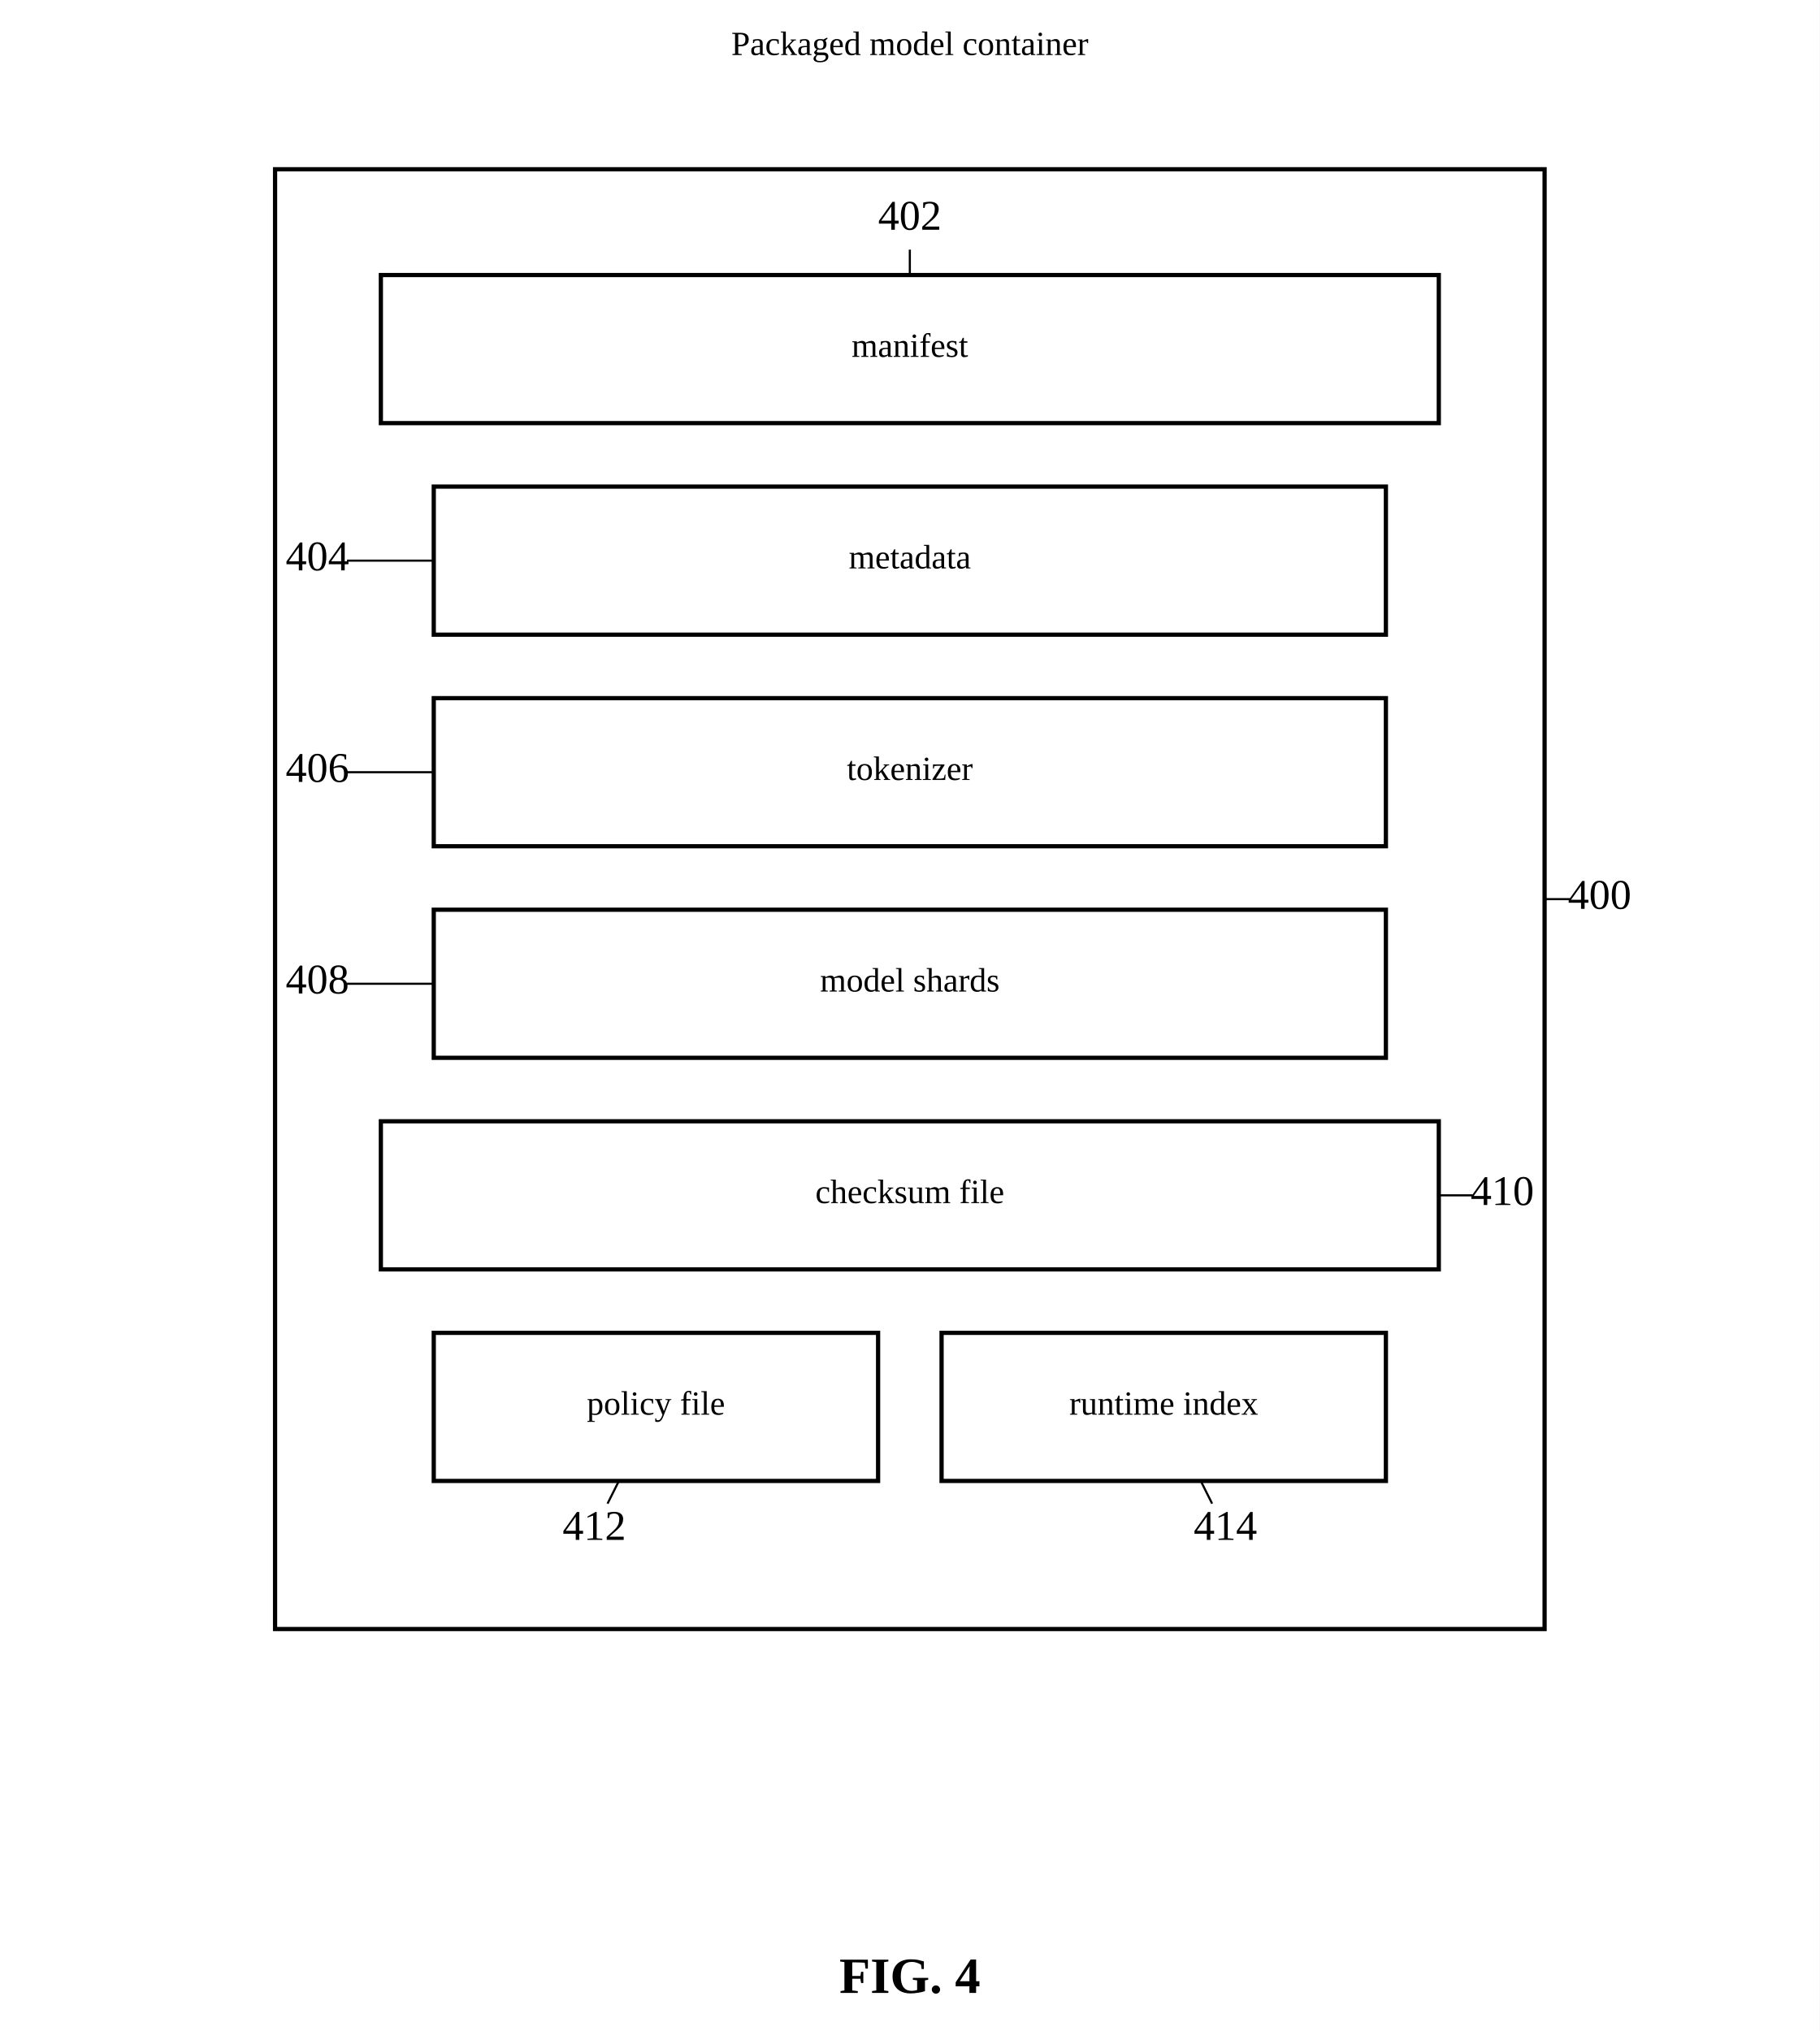
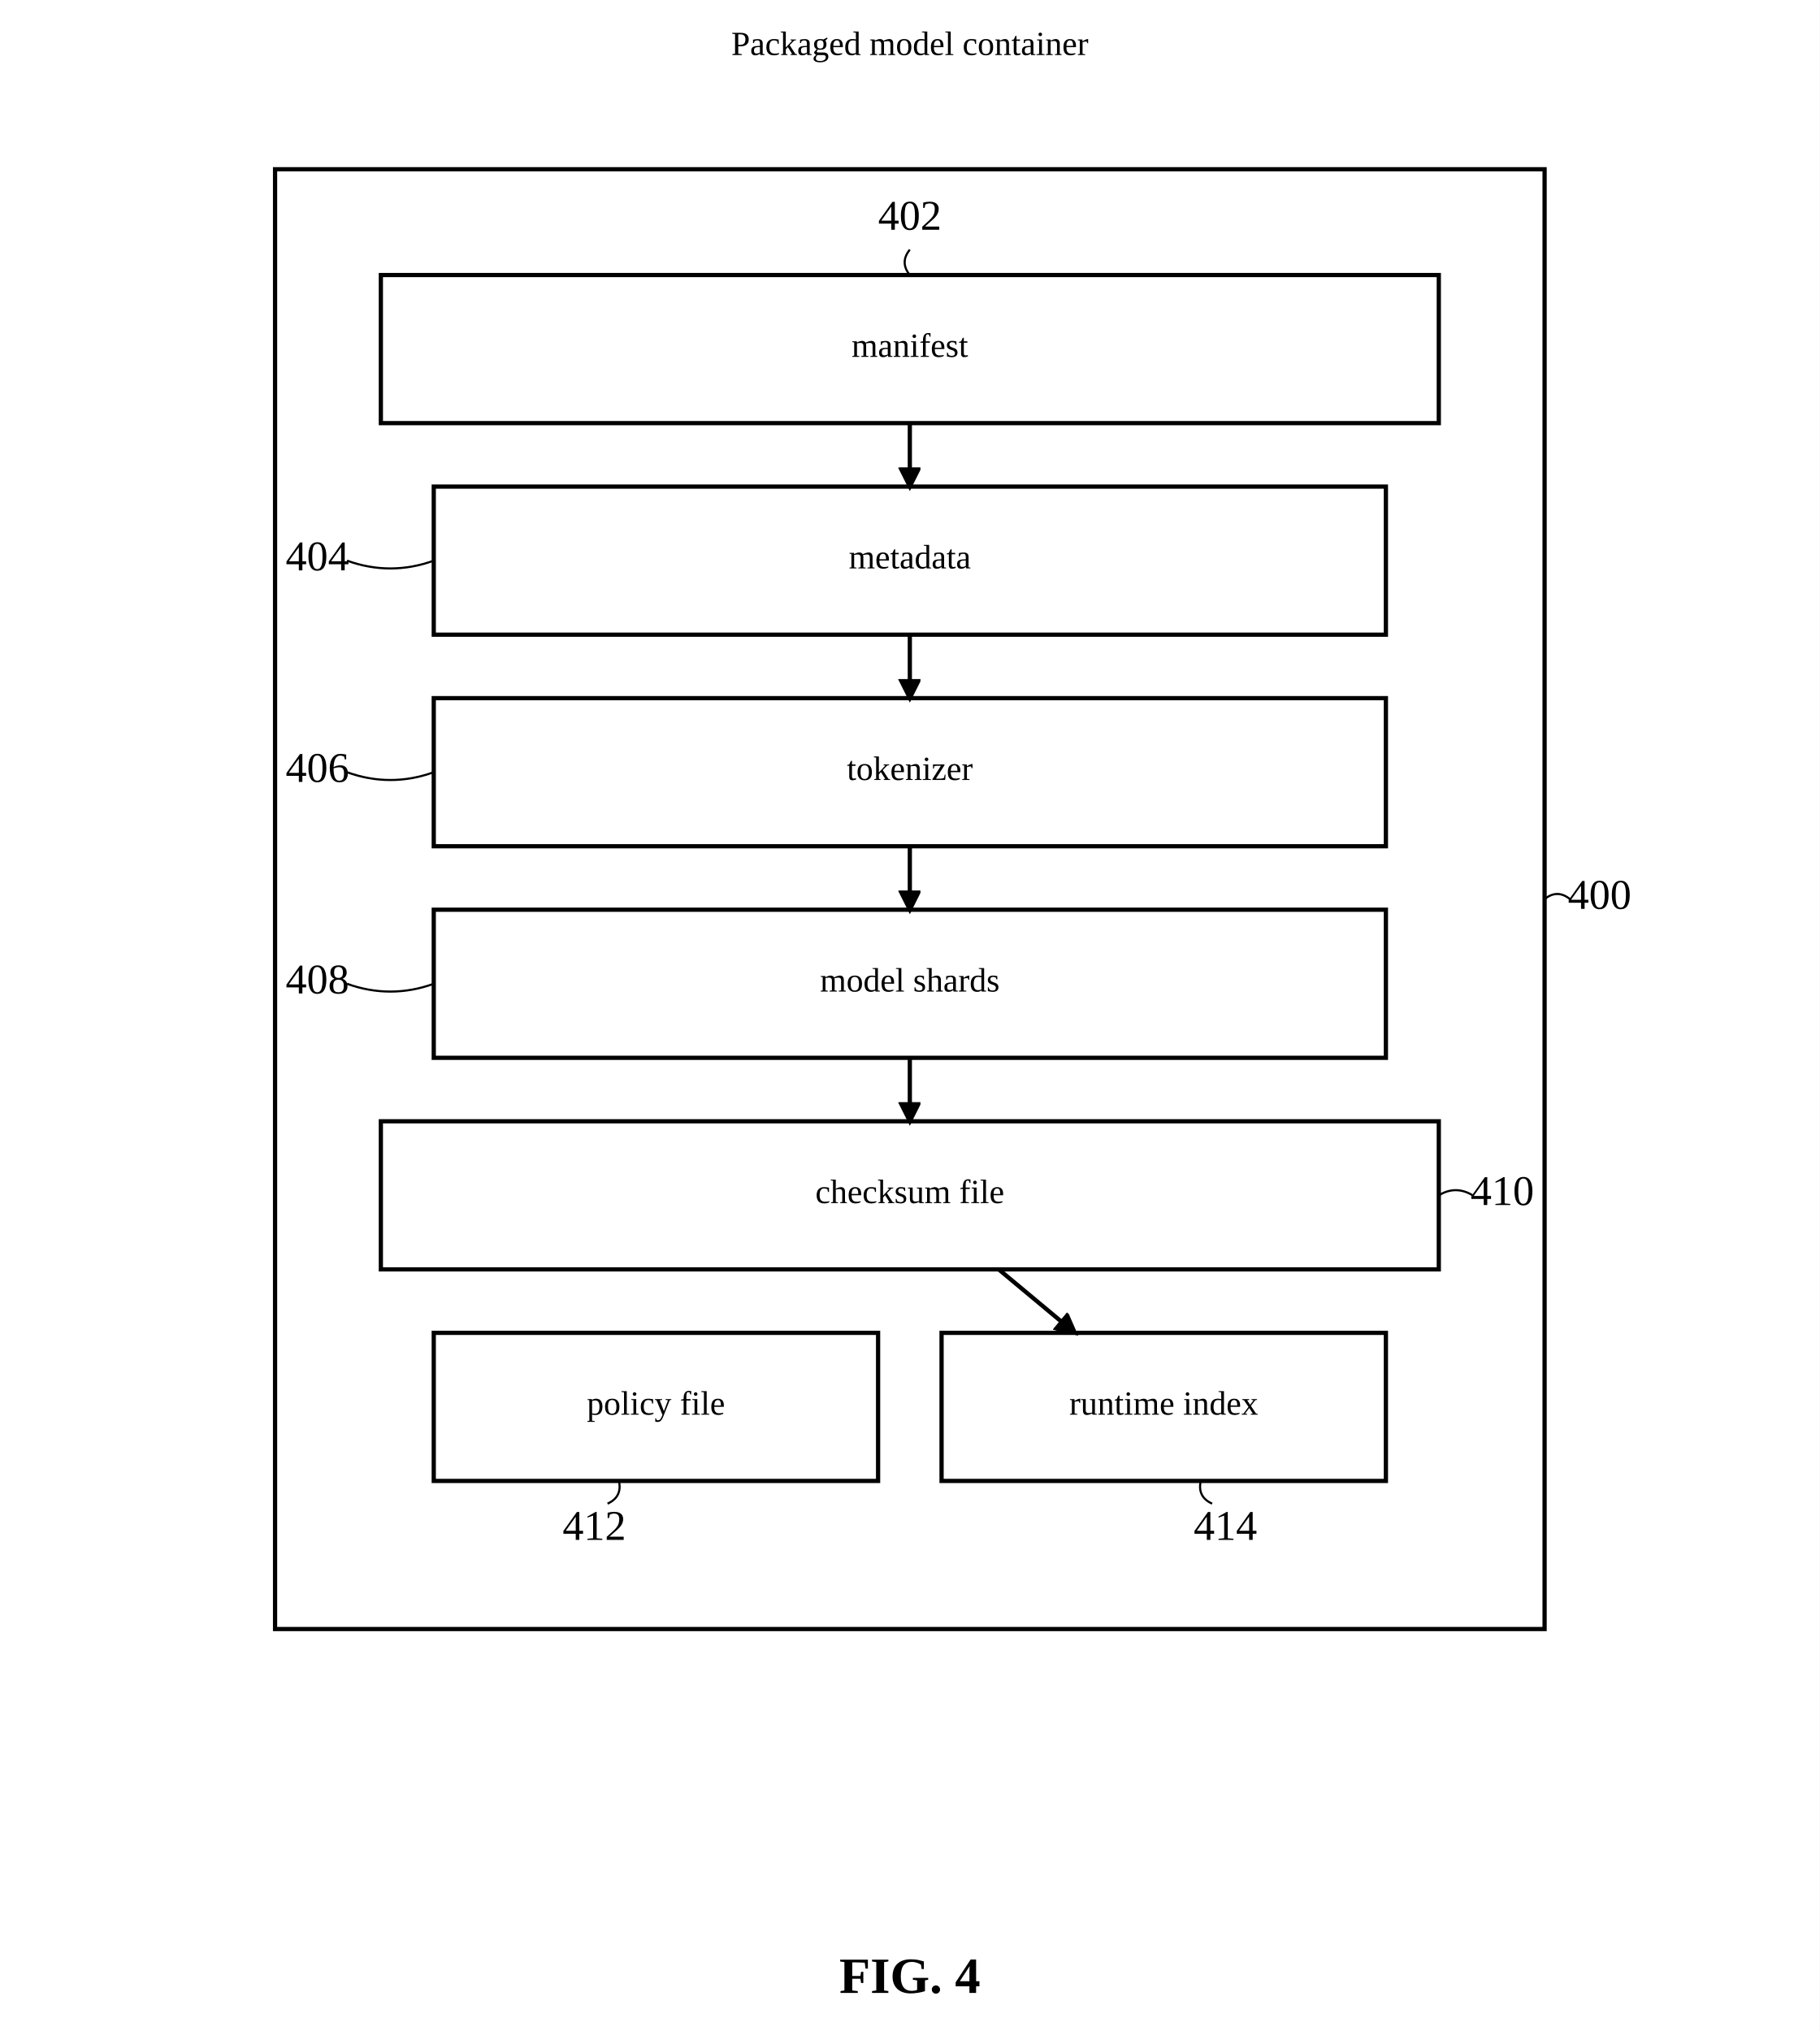
<svg xmlns="http://www.w3.org/2000/svg" width="860" height="960" viewBox="0 0 860 960" role="img" aria-label="FIG. 4">
  <defs>
    <marker id="FIG04-arrowhead" markerWidth="12" markerHeight="12" refX="9" refY="5" orient="auto" markerUnits="userSpaceOnUse">
      <polygon points="0,0 10,5 0,10" fill="black" stroke="black" />
    </marker>
  </defs>
  <rect x="0" y="0" width="860" height="960" fill="white" />
  <text id="FIG04-title" x="430" y="26" font-family="Liberation Serif, Times New Roman, serif" font-size="16" fill="black" text-anchor="middle">Packaged model container</text>
+   <rect id="FIG04-part-400-shape" x="130" y="80" width="600" height="690" fill="white" stroke="black" stroke-width="2" />
+   <rect id="FIG04-part-402-shape" x="180" y="130" width="500" height="70" fill="white" stroke="black" stroke-width="2" />
+   <rect id="FIG04-part-404-shape" x="205" y="230" width="450" height="70" fill="white" stroke="black" stroke-width="2" />
+   <rect id="FIG04-part-406-shape" x="205" y="330" width="450" height="70" fill="white" stroke="black" stroke-width="2" />
+   <rect id="FIG04-part-408-shape" x="205" y="430" width="450" height="70" fill="white" stroke="black" stroke-width="2" />
+   <rect id="FIG04-part-410-shape" x="180" y="530" width="500" height="70" fill="white" stroke="black" stroke-width="2" />
+   <rect id="FIG04-part-412-shape" x="205" y="630" width="210" height="70" fill="white" stroke="black" stroke-width="2" />
+   <rect id="FIG04-part-414-shape" x="445" y="630" width="210" height="70" fill="white" stroke="black" stroke-width="2" />
  <line id="FIG04-arrow-0-line" x1="430" y1="200" x2="430" y2="230" stroke="black" stroke-width="2" marker-end="url(#FIG04-arrowhead)" />
  <line id="FIG04-arrow-1-line" x1="430" y1="300" x2="430" y2="330" stroke="black" stroke-width="2" marker-end="url(#FIG04-arrowhead)" />
  <line id="FIG04-arrow-2-line" x1="430" y1="400" x2="430" y2="430" stroke="black" stroke-width="2" marker-end="url(#FIG04-arrowhead)" />
  <line id="FIG04-arrow-3-line" x1="430" y1="500" x2="430" y2="530" stroke="black" stroke-width="2" marker-end="url(#FIG04-arrowhead)" />
  <line id="FIG04-arrow-4-line" x1="472" y1="600" x2="508" y2="630" stroke="black" stroke-width="2" marker-end="url(#FIG04-arrowhead)" />
-   <rect id="FIG04-part-400-shape" x="130" y="80" width="600" height="690" fill="white" stroke="black" stroke-width="2" />
-   <line id="FIG04-part-400-lead" x1="742" y1="425" x2="730" y2="425" stroke="black" stroke-width="1" />
+   <path id="FIG04-part-400-lead" d="M 742 425 C 738.04 421.75 733.96 421.75 730 425" fill="none" stroke="black" stroke-width="1" />
  <text id="FIG04-part-400-num" x="756" y="425" font-family="Liberation Serif, Times New Roman, serif" font-size="20" fill="black" text-anchor="middle" dominant-baseline="middle">400</text>
-   <rect id="FIG04-part-402-shape" x="180" y="130" width="500" height="70" fill="white" stroke="black" stroke-width="2" />
  <text id="FIG04-part-402-label" font-family="Liberation Serif, Times New Roman, serif" font-size="16" fill="black" text-anchor="middle" dominant-baseline="middle">
    <tspan x="430" y="165">manifest</tspan>
  </text>
-   <line id="FIG04-part-402-lead" x1="430" y1="118" x2="430" y2="130" stroke="black" stroke-width="1" />
+   <path id="FIG04-part-402-lead" d="M 430 118 C 426.75 121.96 426.75 126.04 430 130" fill="none" stroke="black" stroke-width="1" />
  <text id="FIG04-part-402-num" x="430" y="104" font-family="Liberation Serif, Times New Roman, serif" font-size="20" fill="black" text-anchor="middle" dominant-baseline="middle">402</text>
-   <rect id="FIG04-part-404-shape" x="205" y="230" width="450" height="70" fill="white" stroke="black" stroke-width="2" />
  <text id="FIG04-part-404-label" font-family="Liberation Serif, Times New Roman, serif" font-size="16" fill="black" text-anchor="middle" dominant-baseline="middle">
    <tspan x="430" y="265">metadata</tspan>
  </text>
-   <line id="FIG04-part-404-lead" x1="164" y1="265" x2="205" y2="265" stroke="black" stroke-width="1" />
+   <path id="FIG04-part-404-lead" d="M 164 265 C 177.53 269.92 191.47 269.92 205 265" fill="none" stroke="black" stroke-width="1" />
  <text id="FIG04-part-404-num" x="150" y="265" font-family="Liberation Serif, Times New Roman, serif" font-size="20" fill="black" text-anchor="middle" dominant-baseline="middle">404</text>
-   <rect id="FIG04-part-406-shape" x="205" y="330" width="450" height="70" fill="white" stroke="black" stroke-width="2" />
  <text id="FIG04-part-406-label" font-family="Liberation Serif, Times New Roman, serif" font-size="16" fill="black" text-anchor="middle" dominant-baseline="middle">
    <tspan x="430" y="365">tokenizer</tspan>
  </text>
-   <line id="FIG04-part-406-lead" x1="164" y1="365" x2="205" y2="365" stroke="black" stroke-width="1" />
+   <path id="FIG04-part-406-lead" d="M 164 365 C 177.53 369.92 191.47 369.92 205 365" fill="none" stroke="black" stroke-width="1" />
  <text id="FIG04-part-406-num" x="150" y="365" font-family="Liberation Serif, Times New Roman, serif" font-size="20" fill="black" text-anchor="middle" dominant-baseline="middle">406</text>
-   <rect id="FIG04-part-408-shape" x="205" y="430" width="450" height="70" fill="white" stroke="black" stroke-width="2" />
  <text id="FIG04-part-408-label" font-family="Liberation Serif, Times New Roman, serif" font-size="16" fill="black" text-anchor="middle" dominant-baseline="middle">
    <tspan x="430" y="465">model shards</tspan>
  </text>
-   <line id="FIG04-part-408-lead" x1="164" y1="465" x2="205" y2="465" stroke="black" stroke-width="1" />
+   <path id="FIG04-part-408-lead" d="M 164 465 C 177.53 469.92 191.47 469.92 205 465" fill="none" stroke="black" stroke-width="1" />
  <text id="FIG04-part-408-num" x="150" y="465" font-family="Liberation Serif, Times New Roman, serif" font-size="20" fill="black" text-anchor="middle" dominant-baseline="middle">408</text>
-   <rect id="FIG04-part-410-shape" x="180" y="530" width="500" height="70" fill="white" stroke="black" stroke-width="2" />
  <text id="FIG04-part-410-label" font-family="Liberation Serif, Times New Roman, serif" font-size="16" fill="black" text-anchor="middle" dominant-baseline="middle">
    <tspan x="430" y="565">checksum file</tspan>
  </text>
-   <line id="FIG04-part-410-lead" x1="696" y1="565" x2="680" y2="565" stroke="black" stroke-width="1" />
+   <path id="FIG04-part-410-lead" d="M 696 565 C 690.72 561.75 685.28 561.75 680 565" fill="none" stroke="black" stroke-width="1" />
  <text id="FIG04-part-410-num" x="710" y="565" font-family="Liberation Serif, Times New Roman, serif" font-size="20" fill="black" text-anchor="middle" dominant-baseline="middle">410</text>
-   <rect id="FIG04-part-412-shape" x="205" y="630" width="210" height="70" fill="white" stroke="black" stroke-width="2" />
  <text id="FIG04-part-412-label" font-family="Liberation Serif, Times New Roman, serif" font-size="16" fill="black" text-anchor="middle" dominant-baseline="middle">
    <tspan x="310" y="665">policy file</tspan>
  </text>
-   <line id="FIG04-part-412-lead" x1="287.13" y1="710.73" x2="292.5" y2="700" stroke="black" stroke-width="1" />
+   <path id="FIG04-part-412-lead" d="M 287.13 710.73 C 291.81 708.64 293.64 705 292.5 700" fill="none" stroke="black" stroke-width="1" />
  <text id="FIG04-part-412-num" x="280.87" y="723.26" font-family="Liberation Serif, Times New Roman, serif" font-size="20" fill="black" text-anchor="middle" dominant-baseline="middle">412</text>
-   <rect id="FIG04-part-414-shape" x="445" y="630" width="210" height="70" fill="white" stroke="black" stroke-width="2" />
  <text id="FIG04-part-414-label" font-family="Liberation Serif, Times New Roman, serif" font-size="16" fill="black" text-anchor="middle" dominant-baseline="middle">
    <tspan x="550" y="665">runtime index</tspan>
  </text>
-   <line id="FIG04-part-414-lead" x1="572.87" y1="710.73" x2="567.5" y2="700" stroke="black" stroke-width="1" />
+   <path id="FIG04-part-414-lead" d="M 572.87 710.73 C 568.19 708.64 566.36 705 567.5 700" fill="none" stroke="black" stroke-width="1" />
  <text id="FIG04-part-414-num" x="579.13" y="723.26" font-family="Liberation Serif, Times New Roman, serif" font-size="20" fill="black" text-anchor="middle" dominant-baseline="middle">414</text>
  <text id="FIG04-caption" x="430" y="942" font-family="Liberation Serif, Times New Roman, serif" font-size="24" fill="black" text-anchor="middle" font-weight="bold">FIG. 4</text>
</svg>
